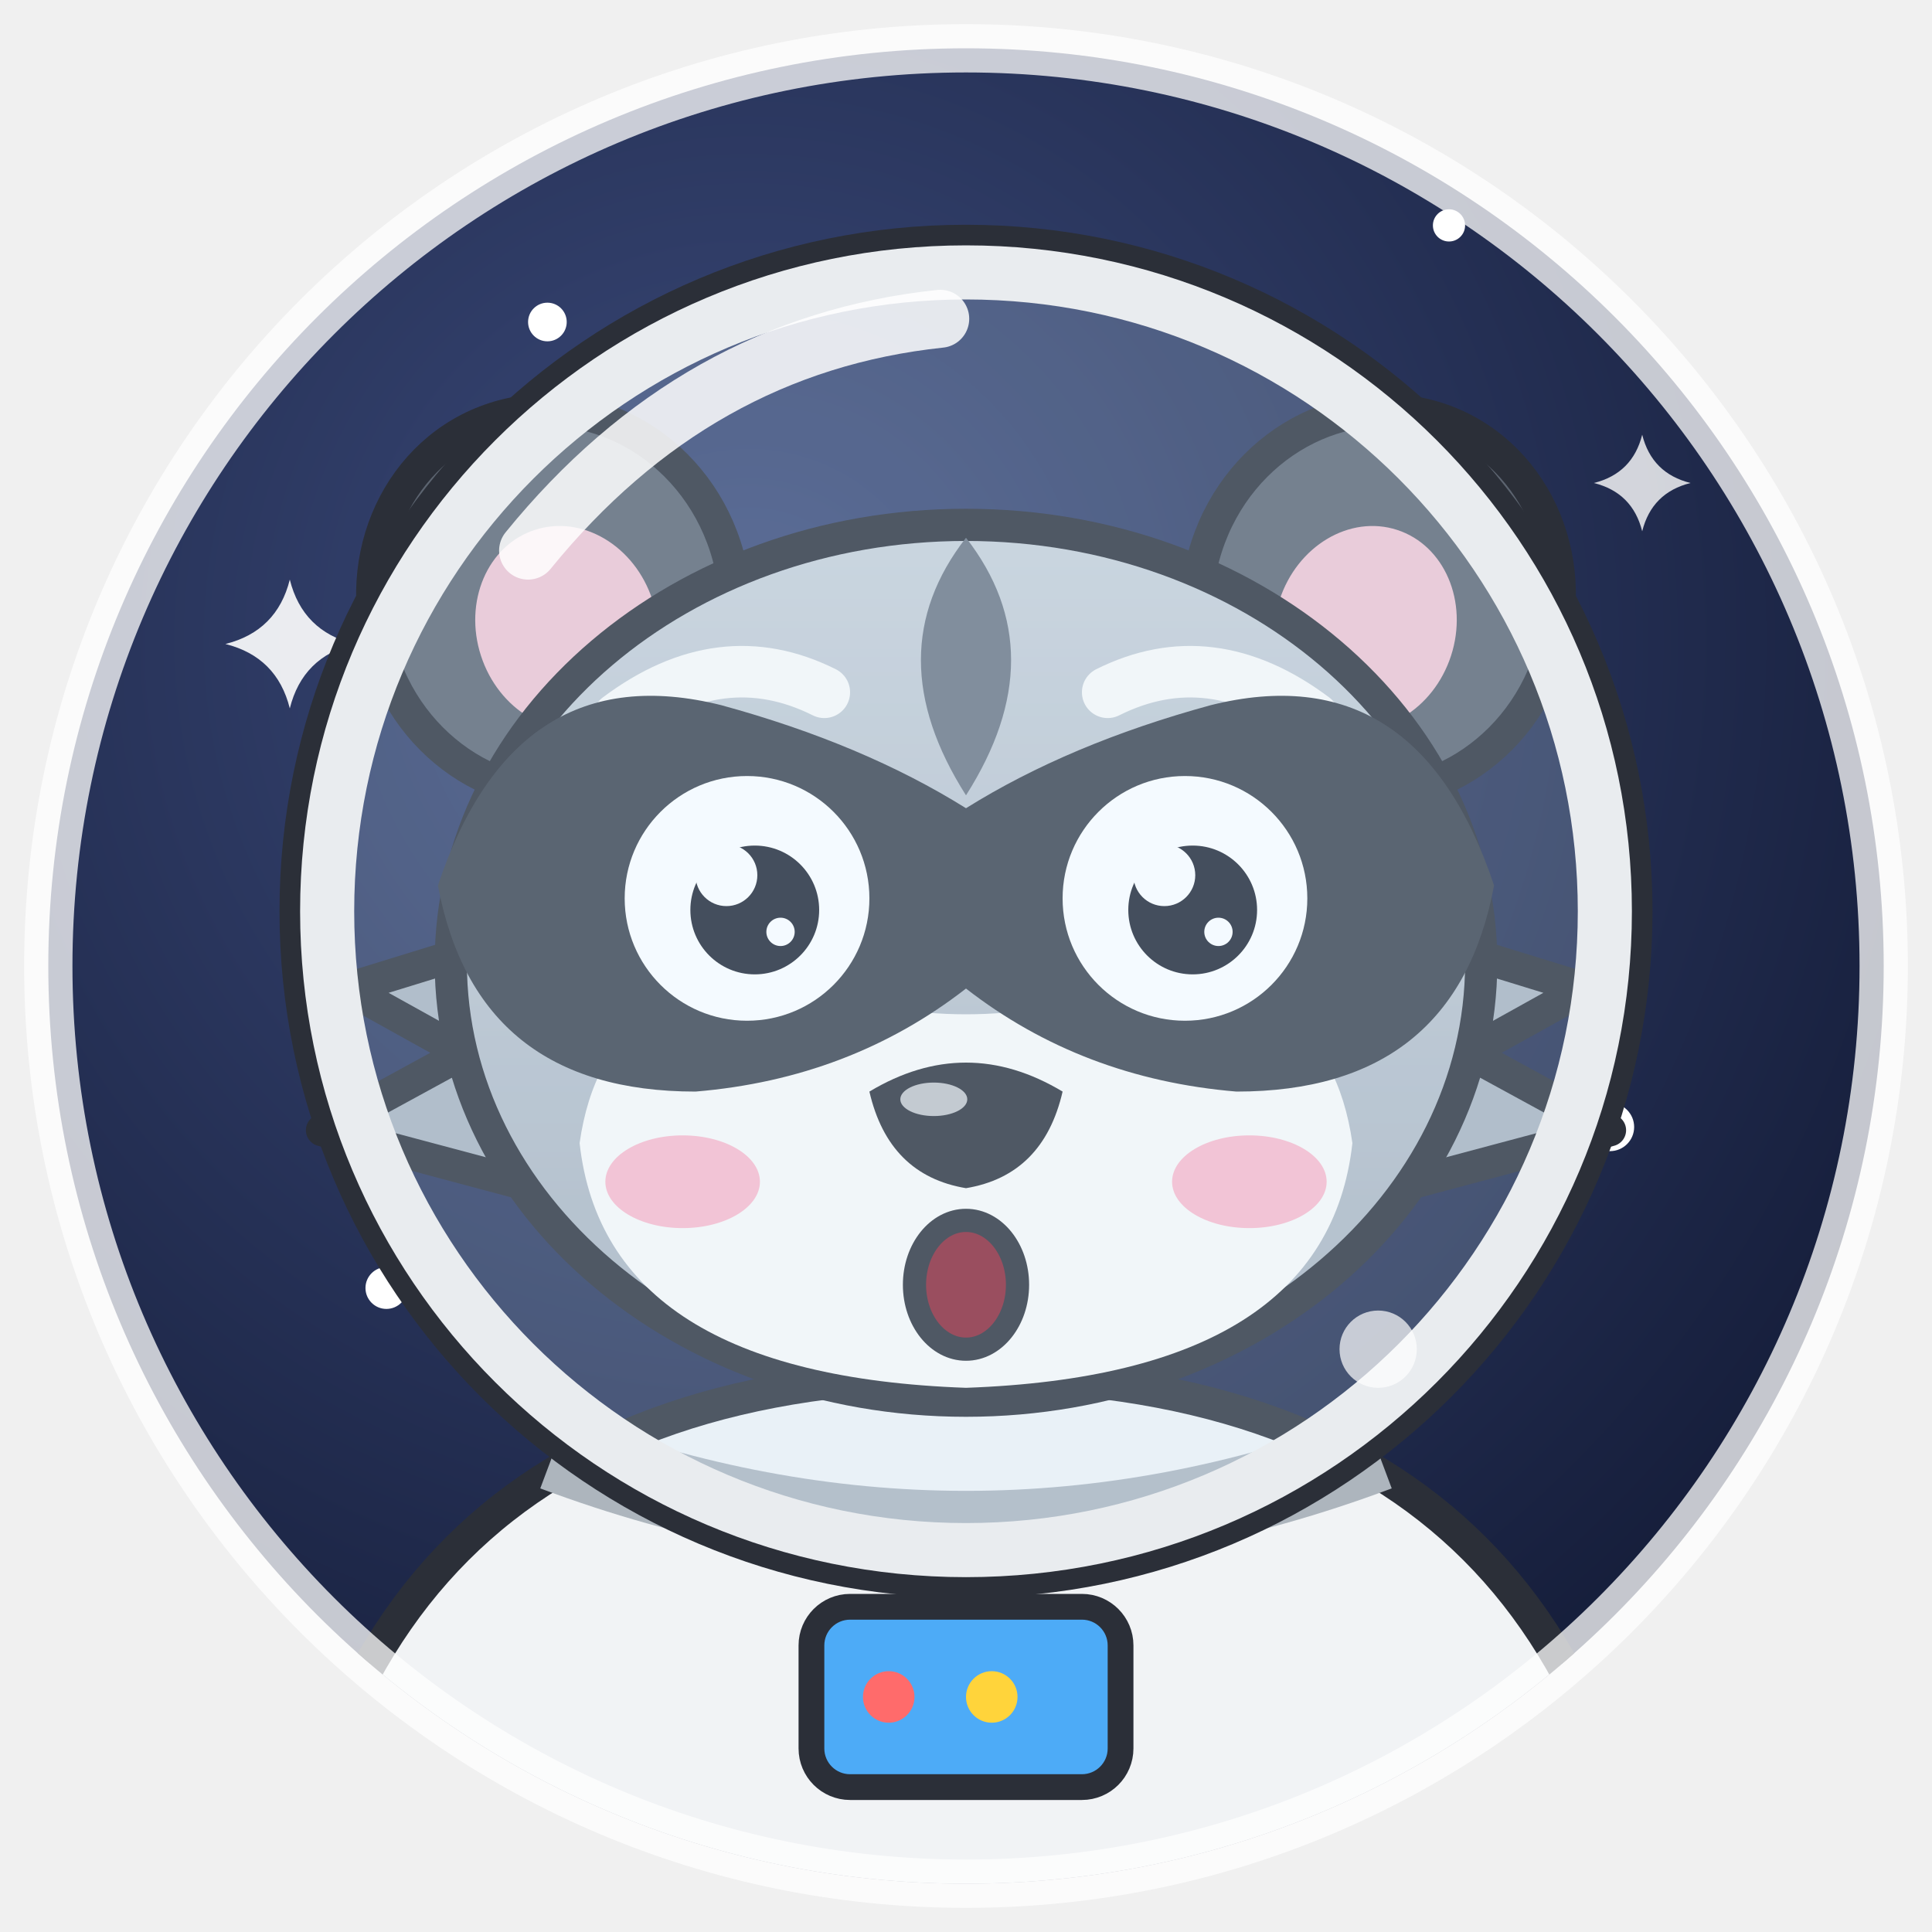
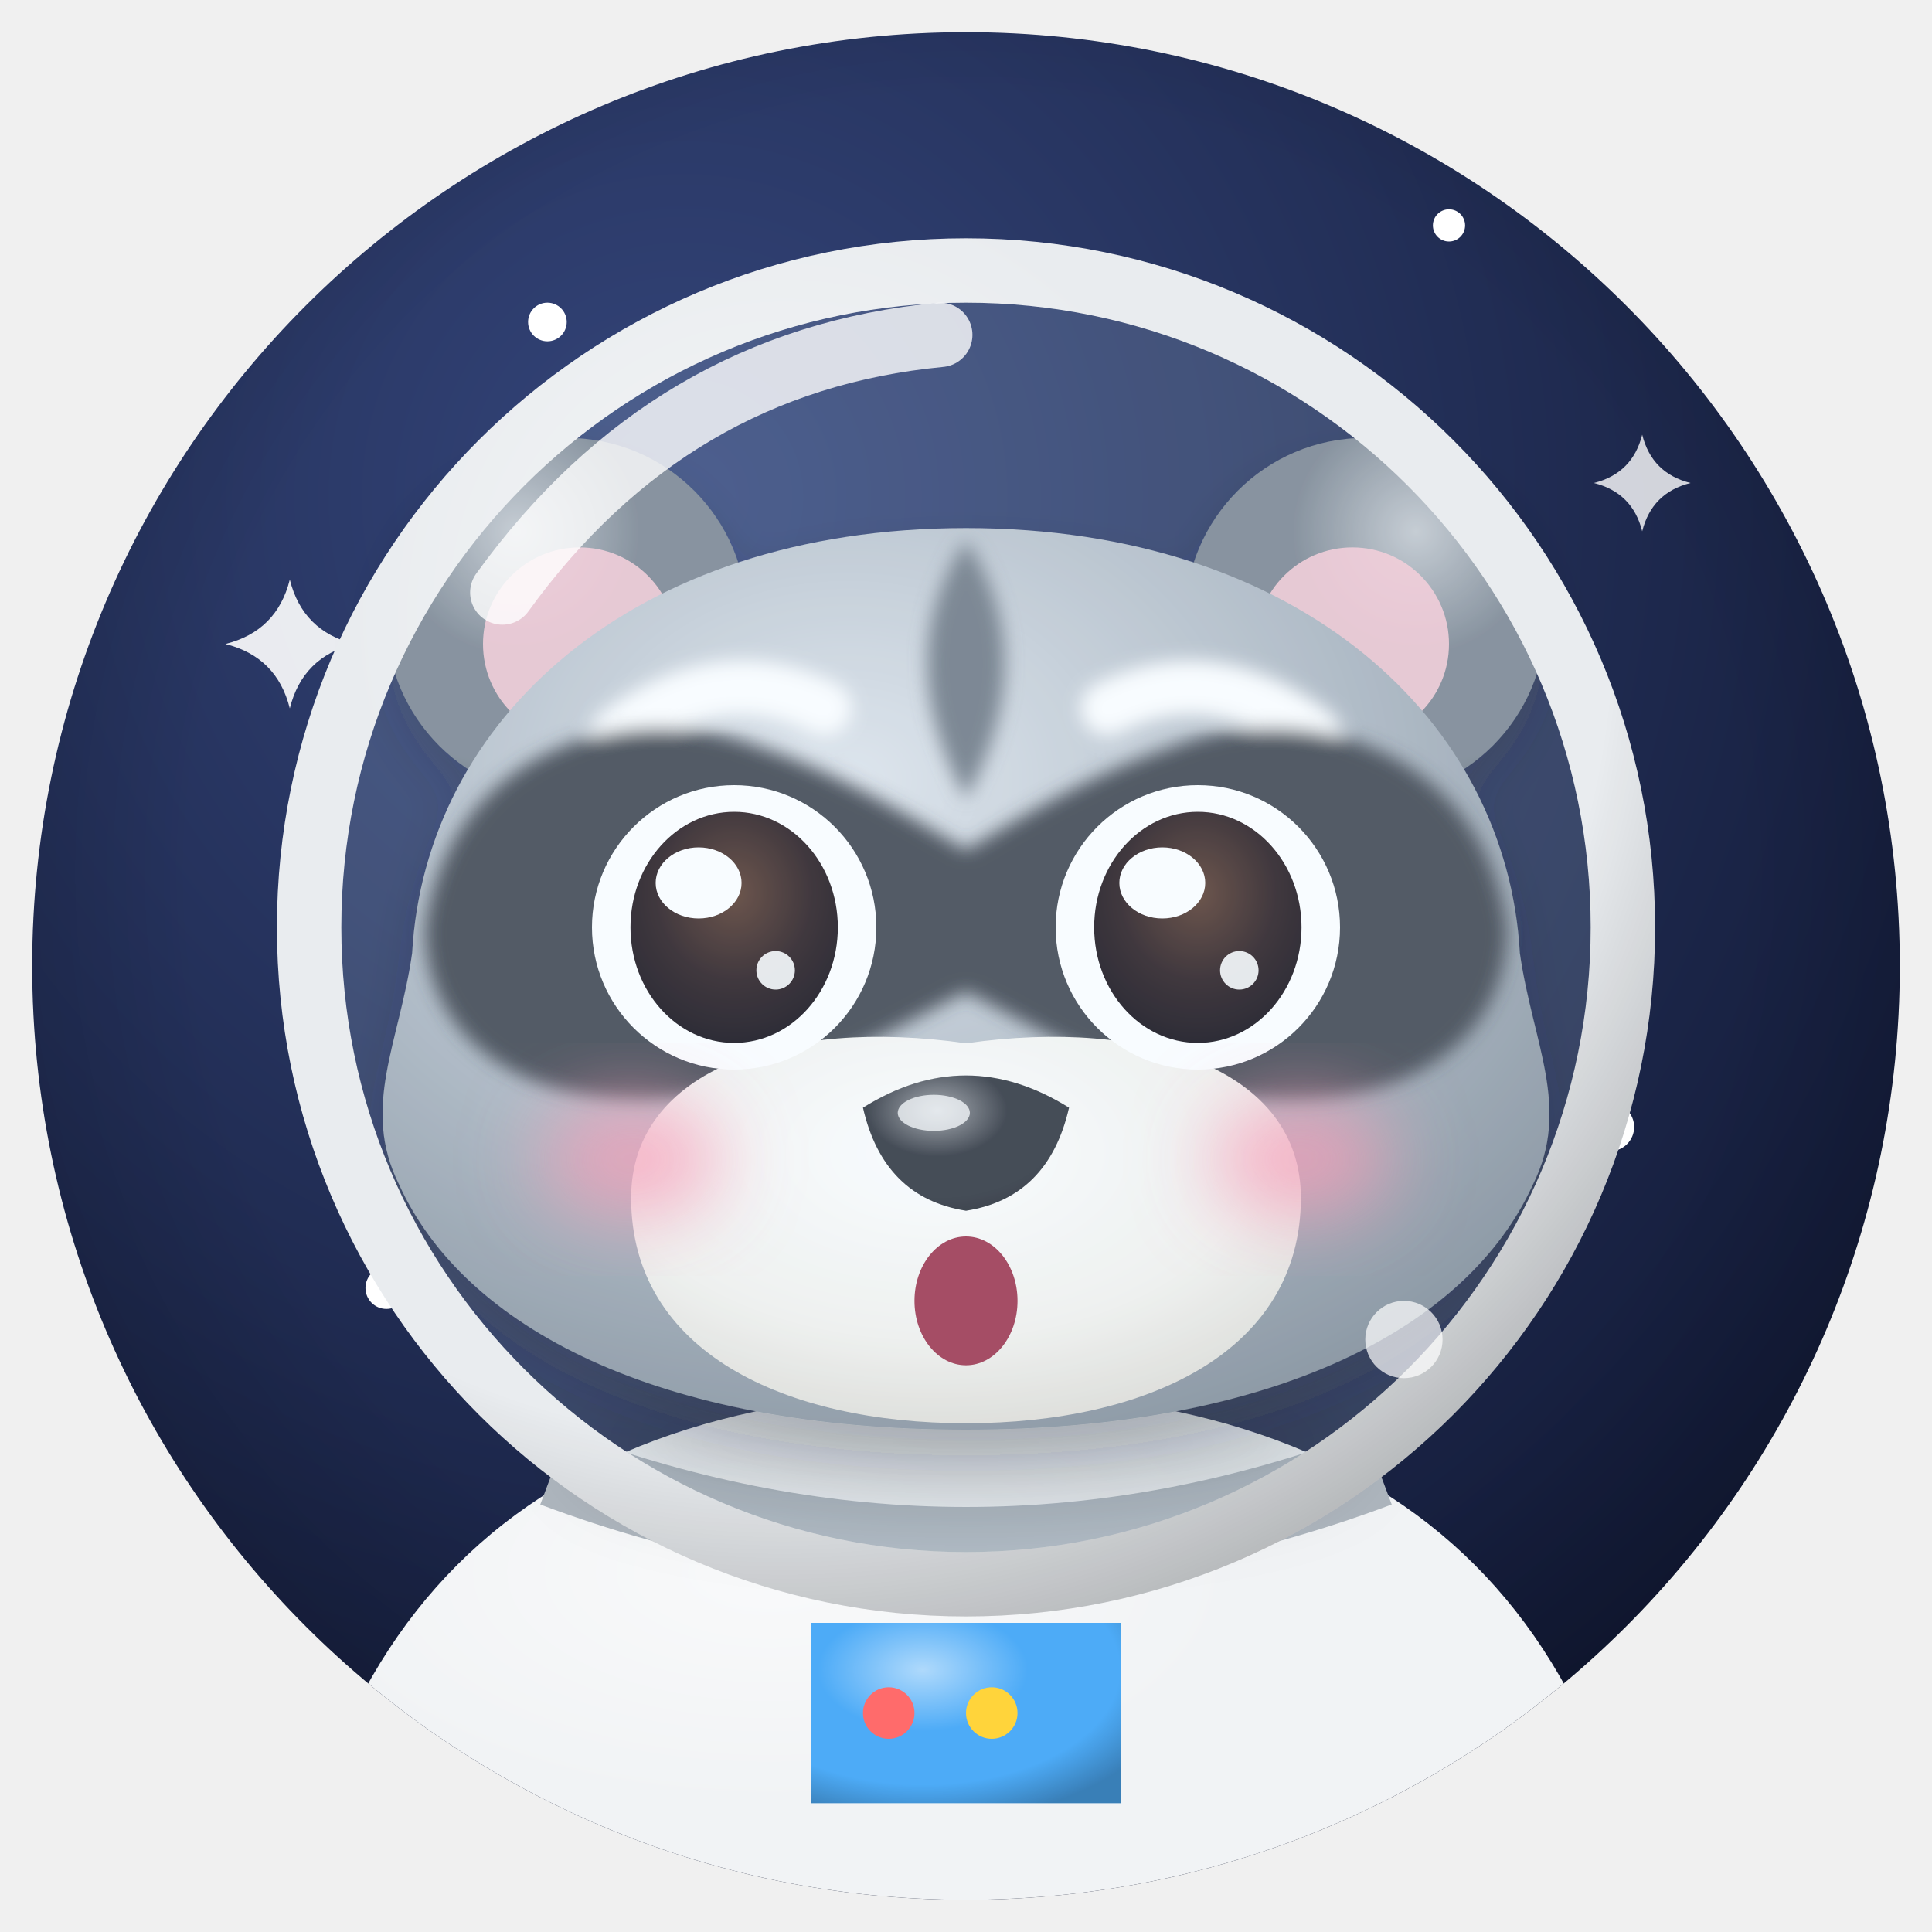
- <svg xmlns="http://www.w3.org/2000/svg" viewBox="0 0 120 120" width="512" height="512" role="img" aria-label="Astronaut" class="raccoon-avatar">
+ <svg xmlns="http://www.w3.org/2000/svg" viewBox="0 0 120 120" width="512" height="512" role="img" aria-label="Astronaut raccoon" class="raccoon-avatar">
  <defs>
-     <radialGradient id="rc_R_0_-bg" cx="0.38" cy="0.32" r="0.75">
-       <stop offset="0" stop-color="#3b4a7a" />
-       <stop offset="1" stop-color="#141c38" />
+     <radialGradient id="rc_R_0_-sheen" cx="0.36" cy="0.26" r="0.85">
+       <stop offset="0" stop-color="#fff" stop-opacity="0.55" />
+       <stop offset="0.4" stop-color="#fff" stop-opacity="0" />
+       <stop offset="0.75" stop-color="#000" stop-opacity="0" />
+       <stop offset="1" stop-color="#000" stop-opacity="0.26" />
+     </radialGradient>
+     <radialGradient id="rc_R_0_-fur" cx="0.4" cy="0.28" r="0.8">
+       <stop offset="0" stop-color="#dfe4ea" />
+       <stop offset="0.55" stop-color="#aab3bd" />
+       <stop offset="1" stop-color="#7d8792" />
+     </radialGradient>
+     <radialGradient id="rc_R_0_-muzzle" cx="0.45" cy="0.3" r="0.8">
+       <stop offset="0" stop-color="#ffffff" />
+       <stop offset="0.6" stop-color="#f3f1ec" />
+       <stop offset="1" stop-color="#d9d5cd" />
+     </radialGradient>
+     <radialGradient id="rc_R_0_-eye" cx="0.5" cy="0.35" r="0.7">
+       <stop offset="0" stop-color="#5a3a2c" />
+       <stop offset="0.55" stop-color="#24161a" />
+       <stop offset="1" stop-color="#0b0710" />
+     </radialGradient>
+     <linearGradient id="rc_R_0_-gold" x1="0" y1="0" x2="0" y2="1">
+       <stop offset="0" stop-color="#fff3a3" />
+       <stop offset="0.5" stop-color="#fcc419" />
+       <stop offset="1" stop-color="#e67700" />
+     </linearGradient>
+     <filter id="rc_R_0_-soft" x="-10%" y="-10%" width="120%" height="120%">
+       <feGaussianBlur stdDeviation="0.7" />
+     </filter>
+     <filter id="rc_R_0_-blur" x="-50%" y="-50%" width="200%" height="200%">
+       <feGaussianBlur stdDeviation="3" />
+     </filter>
+     <filter id="rc_R_0_-drop" x="-20%" y="-20%" width="140%" height="150%">
+       <feDropShadow dx="0" dy="2" stdDeviation="1.8" flood-color="#1b1530" flood-opacity="0.25" />
+     </filter>
+   </defs>
+   <defs>
+     <radialGradient id="rc_R_0_-bg" cx="0.35" cy="0.25" r="0.85">
+       <stop offset="0" stop-color="#34457a" />
+       <stop offset="1" stop-color="#0f1630" />
+     </radialGradient>
+     <radialGradient id="rc_R_0_-vignette" cx="0.5" cy="0.45" r="0.55">
+       <stop offset="0.75" stop-color="#000" stop-opacity="0" />
+       <stop offset="1" stop-color="#000" stop-opacity="0.16" />
    </radialGradient>
    <clipPath id="rc_R_0_-clip">
-       <circle cx="60" cy="60" r="57" />
+       <circle cx="60" cy="60" r="58" />
    </clipPath>
  </defs>
  <g clip-path="url(#rc_R_0_-clip)">
-     <circle cx="60" cy="60" r="57" fill="url(#rc_R_0_-bg)" />
+     <circle cx="60" cy="60" r="58" fill="url(#rc_R_0_-bg)" />
+     <circle cx="60" cy="60" r="58" fill="url(#rc_R_0_-vignette)" />
    <g fill="#fff">
      <path d="M18 36 Q18.8 39.2 22 40 Q18.8 40.8 18 44 Q17.2 40.8 14 40 Q17.2 39.2 18 36Z" opacity="0.9" />
      <path d="M102 27 Q102.6 29.4 105 30 Q102.6 30.6 102 33 Q101.4 30.6 99 30 Q101.4 29.4 102 27Z" opacity="0.8" />
      <circle cx="24" cy="80" r="1.3" />
      <circle cx="100" cy="70" r="1.5" />
      <circle cx="34" cy="20" r="1.2" />
      <circle cx="90" cy="14" r="1" />
    </g>
-     <g transform="translate(12 7) scale(0.8)">
-       <g stroke="#2b2f38" stroke-width="2.5" stroke-linejoin="round">
-         <path d="M6 152 q2 -54 54 -54 q52 0 54 54z" fill="#f1f3f5" />
+     <g transform="translate(12 8) scale(0.8)">
+       <g>
+         <path fill="#f1f3f5" d="M6 152 q2 -54 54 -54 q52 0 54 54z" />
+         <path fill="url(#rc_R_0_-sheen)" d="M6 152 q2 -54 54 -54 q52 0 54 54z" />
        <g>
          <path d="M28 104 q32 12 64 0" fill="none" stroke="#adb5bd" stroke-width="6" />
-           <rect x="48" y="116" width="24" height="14" rx="3" fill="#4dabf7" stroke-width="2" />
-           <circle cx="54" cy="123" r="2" fill="#ff6b6b" stroke="none" />
-           <circle cx="62" cy="123" r="2" fill="#ffd43b" stroke="none" />
+           <rect fill="#4dabf7" x="48" y="116" width="24" height="14" />
+           <rect fill="url(#rc_R_0_-sheen)" x="48" y="116" width="24" height="14" />
+           <circle cx="54" cy="123" r="2" fill="#ff6b6b" />
+           <circle cx="62" cy="123" r="2" fill="#ffd43b" />
        </g>
      </g>
+       <ellipse cx="60" cy="102" rx="30" ry="6" fill="#000" opacity="0.18" filter="url(#rc_R_0_-blur)" />
    </g>
  </g>
-   <circle cx="60" cy="60" r="57" fill="none" stroke="#fff" stroke-opacity="0.75" stroke-width="3" />
-   <g transform="translate(12 7) scale(0.8)">
+   <g transform="translate(12 8) scale(0.8)">
    <g>
-       <defs>
-         <linearGradient id="rc_R_9_-fur" x1="0" y1="0" x2="0" y2="1">
-           <stop offset="0" stop-color="#c9d0d7" />
-           <stop offset="1" stop-color="#a9b2bc" />
-         </linearGradient>
-         <linearGradient id="rc_R_9_-gold" x1="0" y1="0" x2="0" y2="1">
-           <stop offset="0" stop-color="#ffe066" />
-           <stop offset="1" stop-color="#f59f00" />
-         </linearGradient>
-       </defs>
-       <g stroke="#2b2f38" stroke-width="2.5">
-         <ellipse cx="28" cy="38" rx="14" ry="15" fill="#5c6470" transform="rotate(-18 28 38)" />
-         <ellipse cx="92" cy="38" rx="14" ry="15" fill="#5c6470" transform="rotate(18 92 38)" />
+       <g filter="url(#rc_R_0_-drop)">
+         <circle fill="#7a838e" cx="29" cy="38" r="14" />
+         <circle fill="url(#rc_R_0_-sheen)" cx="29" cy="38" r="14" />
+         <circle cx="30" cy="40" r="7.5" fill="#f6c9d3" opacity="0.9" />
+         <g transform="translate(120 0) scale(-1 1)">
+           <circle fill="#7a838e" cx="29" cy="38" r="14" />
+           <circle fill="url(#rc_R_0_-sheen)" cx="29" cy="38" r="14" />
+           <circle cx="30" cy="40" r="7.5" fill="#f6c9d3" opacity="0.9" />
+         </g>
+         <path d="M60 31 C86 31 102 46 103 64 C104 71 107 76 104 82 C99 93 84 101 60 101 C36 101 21 93 16 82 C13 76 16 71 17 64 C18 46 34 31 60 31Z" fill="url(#rc_R_0_-fur)" />
      </g>
-       <ellipse cx="29" cy="40" rx="7" ry="8" fill="#f1c4cf" transform="rotate(-18 29 40)" />
-       <ellipse cx="91" cy="40" rx="7" ry="8" fill="#f1c4cf" transform="rotate(18 91 40)" />
-       <path d="M25 64 l-13 4 l9 5 l-11 6 l15 4z M95 64 l13 4 l-9 5 l11 6 l-15 4z" fill="#a9b2bc" stroke="#2b2f38" stroke-width="2.5" stroke-linejoin="round" />
-       <ellipse cx="60" cy="66" rx="40" ry="34" fill="url(#rc_R_9_-fur)" stroke="#2b2f38" stroke-width="2.5" />
-       <path d="M60 33 q-7 9 0 20 q7 -11 0 -20z" fill="#6c7581" />
-       <path d="M30 80 q2 -14 18 -12 q12 4 24 0 q16 -2 18 12 q-2 18 -30 19 q-28 -1 -30 -19z" fill="#fbfaf7" />
-       <path d="M33 47 q8 -6 16 -2 M87 47 q-8 -6 -16 -2" stroke="#fbfaf7" stroke-width="4" fill="none" stroke-linecap="round" />
-       <path d="M19 60 q6 -18 22 -14 q11 3 19 8 q8 -5 19 -8 q16 -4 22 14 q-3 16 -20 16 q-12 -1 -21 -8 q-9 7 -21 8 q-17 0 -20 -16z" fill="#3a404a" />
+       <g filter="url(#rc_R_0_-soft)">
+         <path d="M60 32 q-6 9 0 20 q6 -11 0 -20z" fill="#6d7681" />
+         <path d="M33 47 q8 -6 16 -2 M87 47 q-8 -6 -16 -2" stroke="#fff" stroke-width="4.2" fill="none" stroke-linecap="round" />
+         <path d="M18 62 C20 48 34 44 44 48 C50 50 55 53 60 56 C65 53 70 50 76 48 C86 44 100 48 102 62 C102 72 92 77 80 75 C72 74 66 70 60 67 C54 70 48 74 40 75 C28 77 18 72 18 62Z" fill="#3a404a" />
+       </g>
+       <path d="M34 83 C34 73 46 69 60 71 C74 69 86 73 86 83 C86 95 74 100.5 60 100.5 C46 100.5 34 95 34 83Z" fill="url(#rc_R_0_-muzzle)" />
      <g>
-         <circle cx="43" cy="61" r="9.5" fill="#fff" />
-         <circle cx="43.6" cy="61.9" r="5" fill="#1d2230" />
-         <circle cx="41.4" cy="59.2" r="2.4" fill="#fff" />
-         <circle cx="45.6" cy="63.6" r="1.1" fill="#fff" />
+         <circle cx="42" cy="62" r="11.04" fill="#fff" />
+         <ellipse cx="42" cy="62" rx="8.05" ry="8.97" fill="url(#rc_R_0_-eye)" />
+         <ellipse cx="39.24" cy="58.55" rx="3.335" ry="2.76" fill="#fff" />
+         <circle cx="45.22" cy="65.335" r="1.495" fill="#fff" opacity="0.9" />
      </g>
      <g>
-         <circle cx="77" cy="61" r="9.5" fill="#fff" />
-         <circle cx="77.6" cy="61.9" r="5" fill="#1d2230" />
-         <circle cx="75.4" cy="59.2" r="2.4" fill="#fff" />
-         <circle cx="79.6" cy="63.6" r="1.1" fill="#fff" />
+         <circle cx="78" cy="62" r="11.04" fill="#fff" />
+         <ellipse cx="78" cy="62" rx="8.05" ry="8.97" fill="url(#rc_R_0_-eye)" />
+         <ellipse cx="75.24" cy="58.55" rx="3.335" ry="2.76" fill="#fff" />
+         <circle cx="81.22" cy="65.335" r="1.495" fill="#fff" opacity="0.9" />
      </g>
-       <ellipse cx="38" cy="83" rx="6" ry="3.6" fill="#ff8fab" opacity="0.6" />
-       <ellipse cx="82" cy="83" rx="6" ry="3.6" fill="#ff8fab" opacity="0.6" />
-       <path d="M52.5 76 q7.5 -4.5 15 0 q-1.5 6.5 -7.5 7.5 q-6 -1 -7.5 -7.5z" fill="#2b2f38" />
-       <ellipse cx="57.5" cy="76.6" rx="2.6" ry="1.3" fill="#fff" opacity="0.7" />
-       <ellipse cx="60" cy="91" rx="4" ry="5" fill="#8c2232" stroke="#2b2f38" stroke-width="1.8" />
+       <g filter="url(#rc_R_0_-blur)" opacity="0.75">
+         <ellipse cx="34" cy="80" rx="7" ry="4.5" fill="#ff8fab" />
+         <ellipse cx="86" cy="80" rx="7" ry="4.5" fill="#ff8fab" />
+       </g>
+       <path fill="#2b2f38" d="M52 76 q8 -5 16 0 q-1.6 7 -8 8 q-6.4 -1 -8 -8z" />
+       <path fill="url(#rc_R_0_-sheen)" d="M52 76 q8 -5 16 0 q-1.6 7 -8 8 q-6.4 -1 -8 -8z" />
+       <ellipse cx="57.5" cy="76.4" rx="2.8" ry="1.4" fill="#fff" opacity="0.75" />
+       <ellipse cx="60" cy="91" rx="4" ry="5" fill="#9c3048" />
      <g>
-         <circle cx="60" cy="62" r="50" fill="rgba(208,235,255,.22)" stroke="#e9ecef" stroke-width="5" />
-         <circle cx="60" cy="62" r="52.5" fill="none" stroke="#2b2f38" stroke-width="1.6" />
-         <path d="M26 34 q13 -16 32 -18" stroke="#fff" stroke-width="4.5" fill="none" stroke-linecap="round" opacity="0.85" />
-         <circle cx="92" cy="96" r="3" fill="#fff" opacity="0.7" />
+         <circle cx="60" cy="62" r="51" fill="rgba(208,235,255,.16)" stroke="#e9ecef" stroke-width="5" />
+         <circle cx="60" cy="62" r="51" fill="none" stroke="url(#rc_R_0_-sheen)" stroke-width="5" />
+         <path d="M24 36 q13 -18 34 -20" stroke="#fff" stroke-width="5" fill="none" stroke-linecap="round" opacity="0.8" />
+         <circle cx="94" cy="94" r="3" fill="#fff" opacity="0.7" />
      </g>
    </g>
  </g>
</svg>
